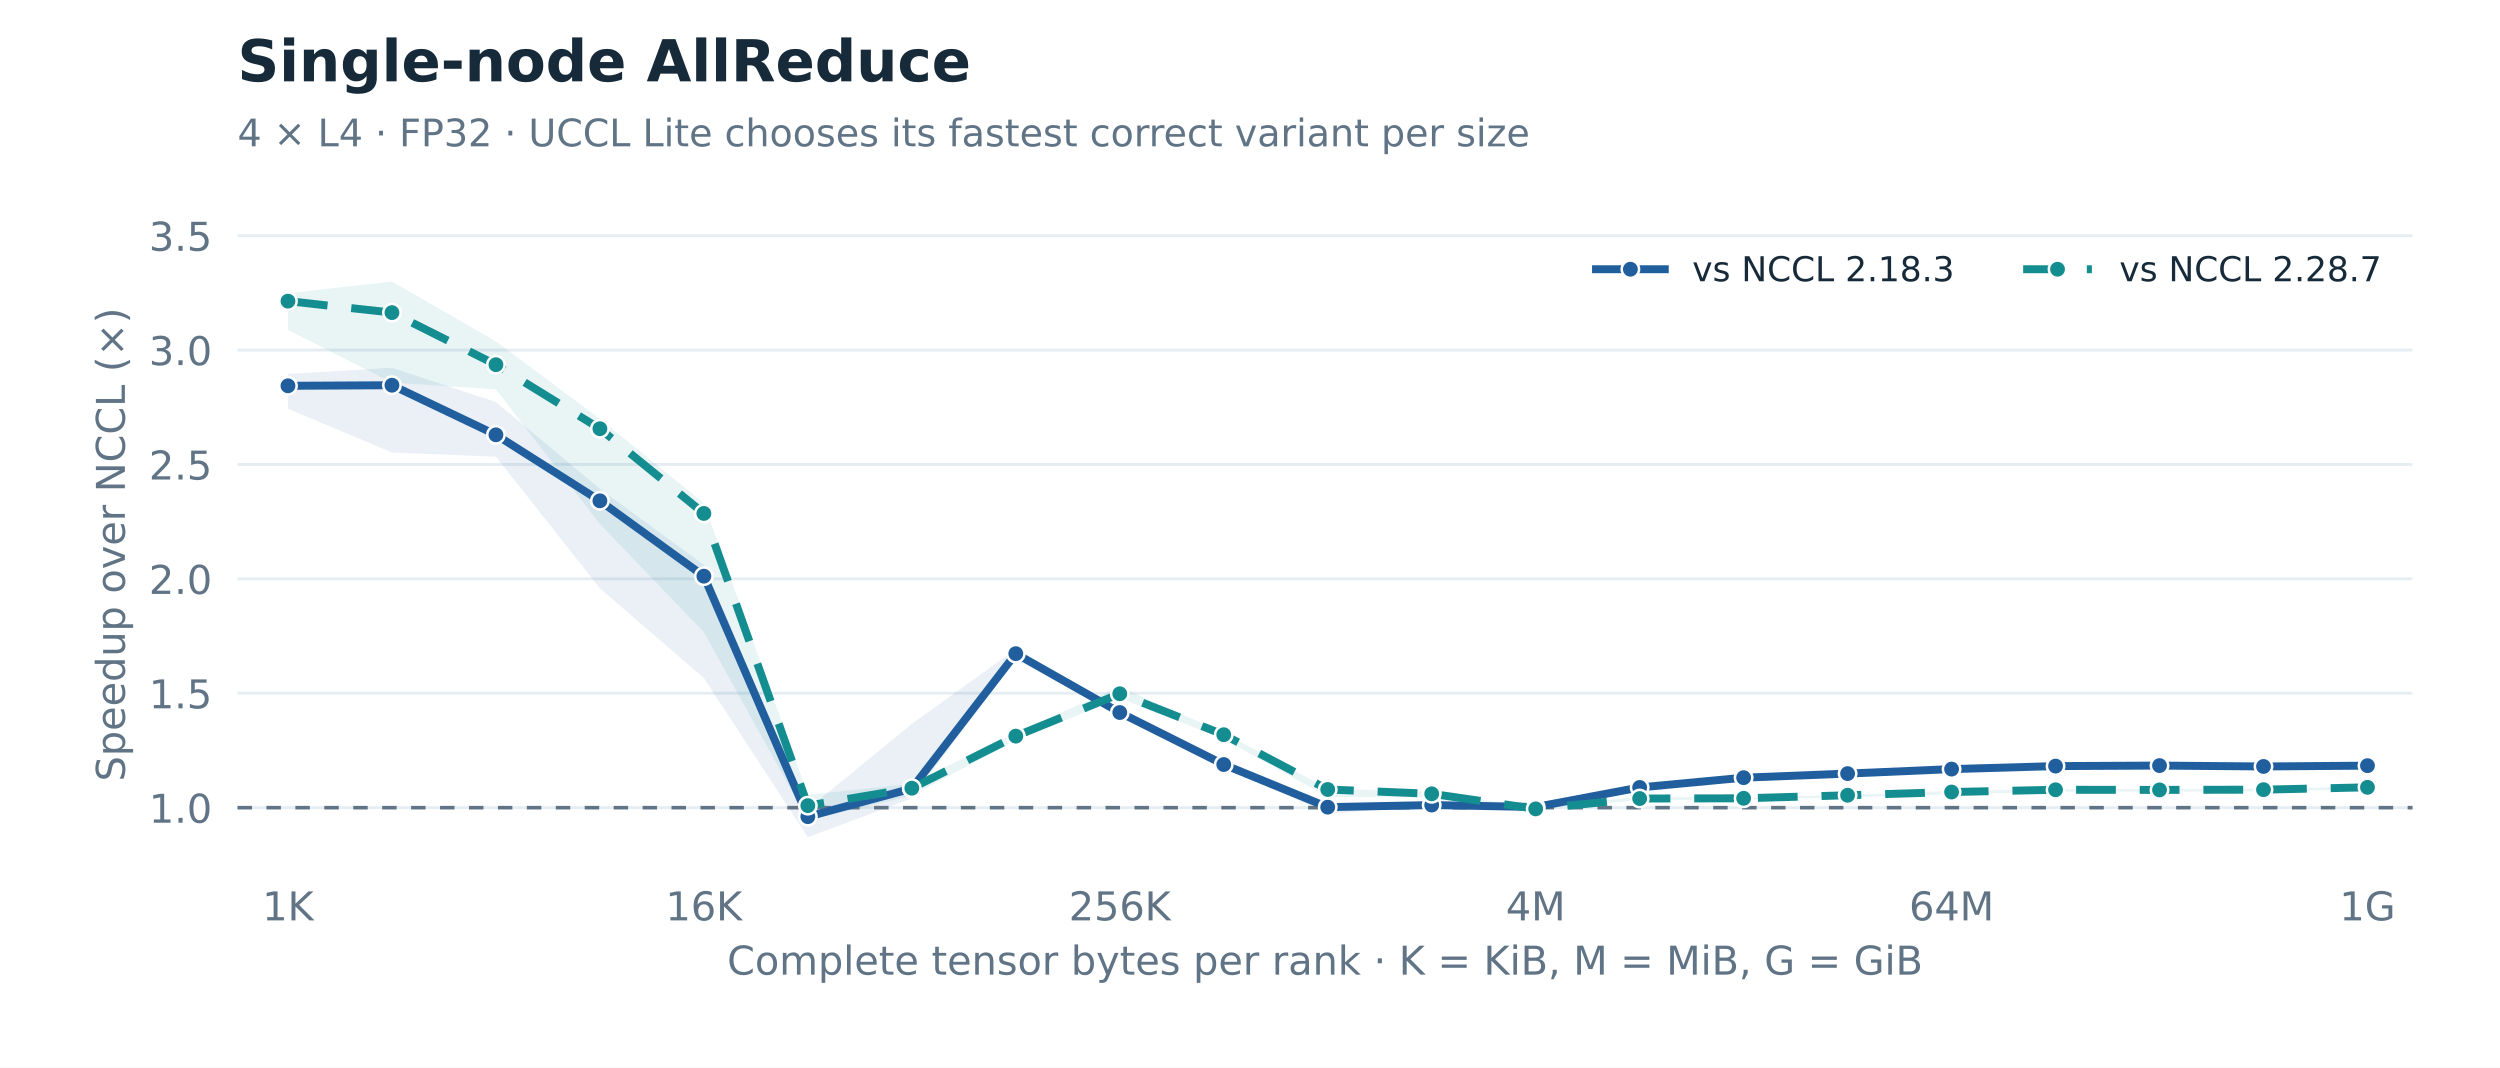
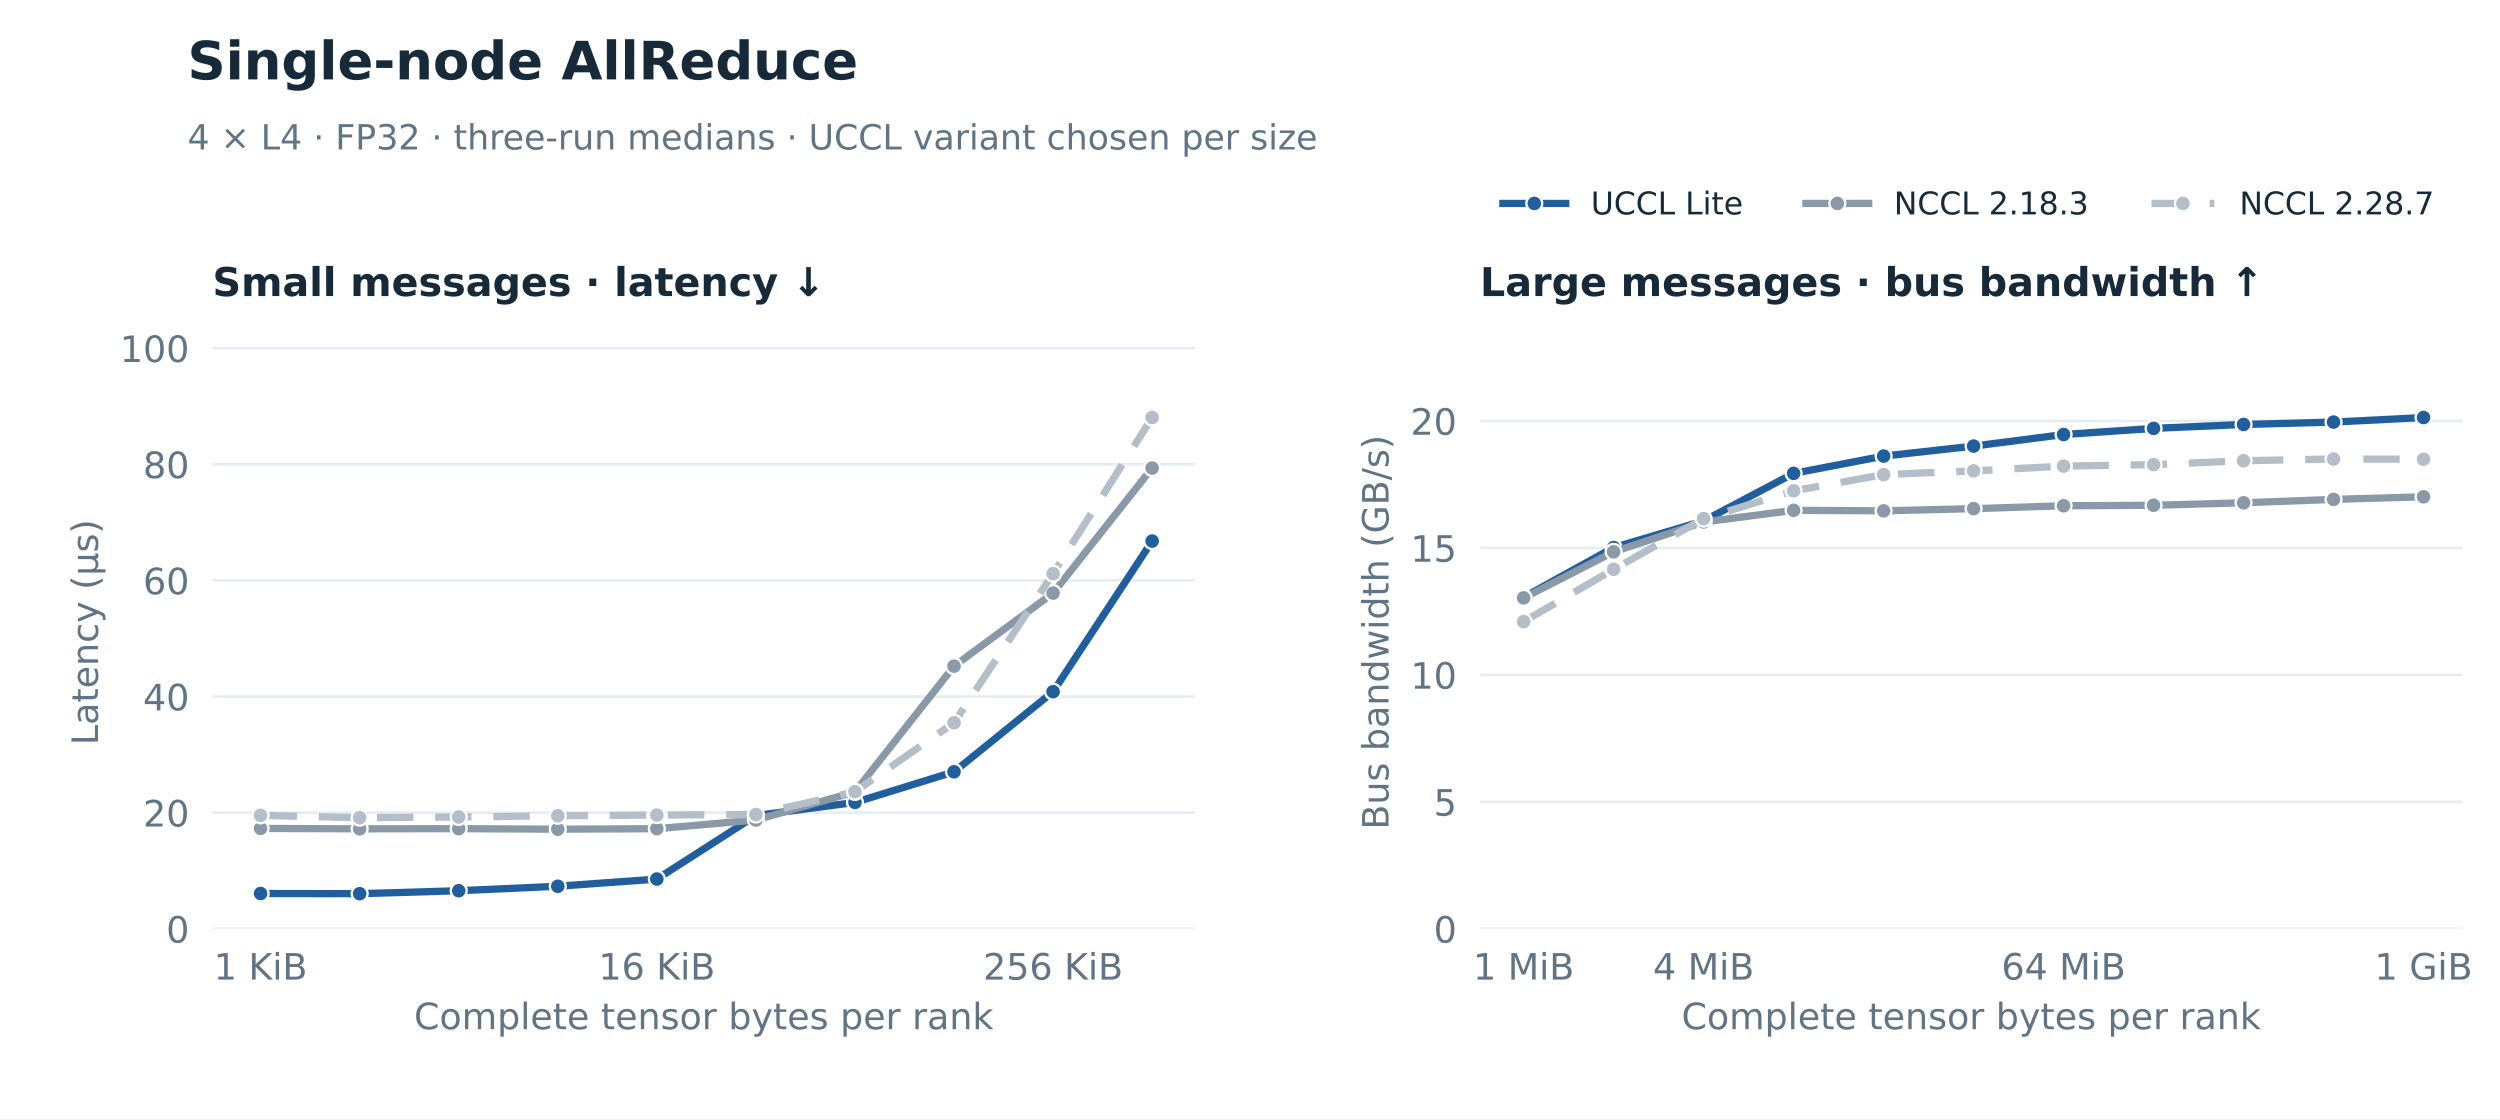
- <svg xmlns="http://www.w3.org/2000/svg" xmlns:xlink="http://www.w3.org/1999/xlink" width="691.2pt" height="295.2pt" viewBox="0 0 691.2 295.2" version="1.1">
+ <svg xmlns="http://www.w3.org/2000/svg" xmlns:xlink="http://www.w3.org/1999/xlink" width="756pt" height="338.4pt" viewBox="0 0 756 338.4" version="1.1">
  <defs>
    <style type="text/css">*{stroke-linejoin: round; stroke-linecap: butt}</style>
  </defs>
  <g id="figure_1">
    <g id="patch_1">
-       <path d="M 0 295.2 L 691.2 295.2 L 691.2 0 L 0 0 z " style="fill: #ffffff" />
+       <path d="M 0 338.4 L 756 338.4 L 756 0 L 0 0 z " style="fill: #ffffff" />
    </g>
    <g id="axes_1">
      <g id="patch_2">
-         <path d="M 65.664 239.112 L 667.008 239.112 L 667.008 61.992 L 65.664 61.992 z " style="fill: #ffffff" />
+         <path d="M 64.26 280.872 L 361.378 280.872 L 361.378 101.52 L 64.26 101.52 z " style="fill: #ffffff" />
      </g>
      <g id="matplotlib.axis_1">
        <g id="xtick_1">
          <g id="line2d_1" />
          <g id="text_1">
-             <text style="font-size: 11px; font-family: 'DejaVu Sans'; text-anchor: middle; fill: #607486" x="79.619" y="254.469" transform="rotate(-0 79.61864 254.4694)">1K</text>
+             <text style="font-size: 11px; font-family: 'DejaVu Sans'; text-anchor: middle; fill: #607486" x="78.802" y="296.23" transform="rotate(-0 78.80158 296.2303)">1 KiB</text>
          </g>
        </g>
        <g id="xtick_2">
          <g id="line2d_2" />
          <g id="text_2">
-             <text style="font-size: 11px; font-family: 'DejaVu Sans'; text-anchor: middle; fill: #607486" x="194.607" y="254.469" transform="rotate(-0 194.6072 254.4694)">16K</text>
+             <text style="font-size: 11px; font-family: 'DejaVu Sans'; text-anchor: middle; fill: #607486" x="198.627" y="296.23" transform="rotate(-0 198.6267 296.2303)">16 KiB</text>
          </g>
        </g>
        <g id="xtick_3">
          <g id="line2d_3" />
          <g id="text_3">
-             <text style="font-size: 11px; font-family: 'DejaVu Sans'; text-anchor: middle; fill: #607486" x="309.596" y="254.469" transform="rotate(-0 309.5958 254.4694)">256K</text>
-           </g>
-         </g>
-         <g id="xtick_4">
-           <g id="line2d_4" />
-           <g id="text_4">
-             <text style="font-size: 11px; font-family: 'DejaVu Sans'; text-anchor: middle; fill: #607486" x="424.584" y="254.469" transform="rotate(-0 424.5844 254.4694)">4M</text>
-           </g>
-         </g>
-         <g id="xtick_5">
+             <text style="font-size: 11px; font-family: 'DejaVu Sans'; text-anchor: middle; fill: #607486" x="318.452" y="296.23" transform="rotate(-0 318.4518 296.2303)">256 KiB</text>
+           </g>
+         </g>
+         <g id="text_4">
+           <text style="font-size: 11px; font-family: 'DejaVu Sans'; text-anchor: middle; fill: #607486" x="212.819" y="311.231" transform="rotate(-0 212.819 311.2311)">Complete tensor bytes per rank</text>
+         </g>
+       </g>
+       <g id="matplotlib.axis_2">
+         <g id="ytick_1">
+           <g id="line2d_4">
+             <path d="M 64.26 280.872 L 361.378 280.872 " clip-path="url(#pb3dbaf2c06)" style="fill: none; stroke: #e6edf2; stroke-width: 0.8; stroke-linecap: square" />
+           </g>
          <g id="line2d_5" />
          <g id="text_5">
-             <text style="font-size: 11px; font-family: 'DejaVu Sans'; text-anchor: middle; fill: #607486" x="539.573" y="254.469" transform="rotate(-0 539.573 254.4694)">64M</text>
-           </g>
-         </g>
-         <g id="xtick_6">
-           <g id="line2d_6" />
+             <text style="font-size: 11px; font-family: 'DejaVu Sans'; text-anchor: end; fill: #607486" x="57.26" y="285.051" transform="rotate(-0 57.26 285.0507)">0</text>
+           </g>
+         </g>
+         <g id="ytick_2">
+           <g id="line2d_6">
+             <path d="M 64.26 245.756 L 361.378 245.756 " clip-path="url(#pb3dbaf2c06)" style="fill: none; stroke: #e6edf2; stroke-width: 0.8; stroke-linecap: square" />
+           </g>
+           <g id="line2d_7" />
          <g id="text_6">
-             <text style="font-size: 11px; font-family: 'DejaVu Sans'; text-anchor: middle; fill: #607486" x="654.562" y="254.469" transform="rotate(-0 654.5617 254.4694)">1G</text>
-           </g>
-         </g>
-         <g id="text_7">
-           <text style="font-size: 11px; font-family: 'DejaVu Sans'; text-anchor: middle; fill: #607486" x="366.336" y="269.47" transform="rotate(-0 366.336 269.4703)">Complete tensor bytes per rank  ·  K = KiB, M = MiB, G = GiB</text>
-         </g>
-       </g>
-       <g id="matplotlib.axis_2">
-         <g id="ytick_1">
-           <g id="line2d_7">
-             <path d="M 65.664 223.298 L 667.008 223.298 " clip-path="url(#p4c173c11de)" style="fill: none; stroke: #e6edf2; stroke-width: 0.8; stroke-linecap: square" />
-           </g>
-           <g id="line2d_8" />
+             <text style="font-size: 11px; font-family: 'DejaVu Sans'; text-anchor: end; fill: #607486" x="57.26" y="249.935" transform="rotate(-0 57.26 249.9352)">20</text>
+           </g>
+         </g>
+         <g id="ytick_3">
+           <g id="line2d_8">
+             <path d="M 64.26 210.641 L 361.378 210.641 " clip-path="url(#pb3dbaf2c06)" style="fill: none; stroke: #e6edf2; stroke-width: 0.8; stroke-linecap: square" />
+           </g>
+           <g id="line2d_9" />
+           <g id="text_7">
+             <text style="font-size: 11px; font-family: 'DejaVu Sans'; text-anchor: end; fill: #607486" x="57.26" y="214.82" transform="rotate(-0 57.26 214.8196)">40</text>
+           </g>
+         </g>
+         <g id="ytick_4">
+           <g id="line2d_10">
+             <path d="M 64.26 175.525 L 361.378 175.525 " clip-path="url(#pb3dbaf2c06)" style="fill: none; stroke: #e6edf2; stroke-width: 0.8; stroke-linecap: square" />
+           </g>
+           <g id="line2d_11" />
          <g id="text_8">
-             <text style="font-size: 11px; font-family: 'DejaVu Sans'; text-anchor: end; fill: #607486" x="58.664" y="227.476" transform="rotate(-0 58.664 227.4764)">1.0</text>
-           </g>
-         </g>
-         <g id="ytick_2">
-           <g id="line2d_9">
-             <path d="M 65.664 191.669 L 667.008 191.669 " clip-path="url(#p4c173c11de)" style="fill: none; stroke: #e6edf2; stroke-width: 0.8; stroke-linecap: square" />
-           </g>
-           <g id="line2d_10" />
+             <text style="font-size: 11px; font-family: 'DejaVu Sans'; text-anchor: end; fill: #607486" x="57.26" y="179.704" transform="rotate(-0 57.26 179.704)">60</text>
+           </g>
+         </g>
+         <g id="ytick_5">
+           <g id="line2d_12">
+             <path d="M 64.26 140.41 L 361.378 140.41 " clip-path="url(#pb3dbaf2c06)" style="fill: none; stroke: #e6edf2; stroke-width: 0.8; stroke-linecap: square" />
+           </g>
+           <g id="line2d_13" />
          <g id="text_9">
-             <text style="font-size: 11px; font-family: 'DejaVu Sans'; text-anchor: end; fill: #607486" x="58.664" y="195.848" transform="rotate(-0 58.664 195.8479)">1.5</text>
-           </g>
-         </g>
-         <g id="ytick_3">
-           <g id="line2d_11">
-             <path d="M 65.664 160.041 L 667.008 160.041 " clip-path="url(#p4c173c11de)" style="fill: none; stroke: #e6edf2; stroke-width: 0.8; stroke-linecap: square" />
-           </g>
-           <g id="line2d_12" />
+             <text style="font-size: 11px; font-family: 'DejaVu Sans'; text-anchor: end; fill: #607486" x="57.26" y="144.588" transform="rotate(-0 57.26 144.5885)">80</text>
+           </g>
+         </g>
+         <g id="ytick_6">
+           <g id="line2d_14">
+             <path d="M 64.26 105.294 L 361.378 105.294 " clip-path="url(#pb3dbaf2c06)" style="fill: none; stroke: #e6edf2; stroke-width: 0.8; stroke-linecap: square" />
+           </g>
+           <g id="line2d_15" />
          <g id="text_10">
-             <text style="font-size: 11px; font-family: 'DejaVu Sans'; text-anchor: end; fill: #607486" x="58.664" y="164.219" transform="rotate(-0 58.664 164.2193)">2.0</text>
-           </g>
-         </g>
-         <g id="ytick_4">
-           <g id="line2d_13">
-             <path d="M 65.664 128.412 L 667.008 128.412 " clip-path="url(#p4c173c11de)" style="fill: none; stroke: #e6edf2; stroke-width: 0.8; stroke-linecap: square" />
-           </g>
-           <g id="line2d_14" />
-           <g id="text_11">
-             <text style="font-size: 11px; font-family: 'DejaVu Sans'; text-anchor: end; fill: #607486" x="58.664" y="132.591" transform="rotate(-0 58.664 132.5907)">2.5</text>
-           </g>
-         </g>
-         <g id="ytick_5">
-           <g id="line2d_15">
-             <path d="M 65.664 96.783 L 667.008 96.783 " clip-path="url(#p4c173c11de)" style="fill: none; stroke: #e6edf2; stroke-width: 0.8; stroke-linecap: square" />
-           </g>
-           <g id="line2d_16" />
-           <g id="text_12">
-             <text style="font-size: 11px; font-family: 'DejaVu Sans'; text-anchor: end; fill: #607486" x="58.664" y="100.962" transform="rotate(-0 58.664 100.9621)">3.0</text>
-           </g>
-         </g>
-         <g id="ytick_6">
-           <g id="line2d_17">
-             <path d="M 65.664 65.155 L 667.008 65.155 " clip-path="url(#p4c173c11de)" style="fill: none; stroke: #e6edf2; stroke-width: 0.8; stroke-linecap: square" />
-           </g>
-           <g id="line2d_18" />
-           <g id="text_13">
-             <text style="font-size: 11px; font-family: 'DejaVu Sans'; text-anchor: end; fill: #607486" x="58.664" y="69.334" transform="rotate(-0 58.664 69.33357)">3.5</text>
-           </g>
-         </g>
-         <g id="text_14">
-           <text style="font-size: 11px; font-family: 'DejaVu Sans'; text-anchor: middle; fill: #607486" x="34.528" y="150.552" transform="rotate(-90 34.52798 150.552)">Speedup over NCCL (×)</text>
-         </g>
-       </g>
-       <g id="FillBetweenPolyCollection_1">
-         <defs>
-           <path id="m8400159667" d="M 79.619 -191.819 L 79.619 -182.174 L 108.366 -170.102 L 137.113 -168.928 L 165.86 -132.539 L 194.607 -107.711 L 223.354 -63.74 L 252.102 -74.472 L 280.849 -112.938 L 309.596 -97.727 L 338.343 -83.374 L 367.09 -70.193 L 395.837 -72.569 L 424.584 -71.925 L 453.332 -77.148 L 482.079 -79.759 L 510.826 -81.154 L 539.573 -82.326 L 568.32 -83.076 L 597.067 -83.441 L 625.814 -83.216 L 654.562 -83.328 L 654.562 -83.75 L 654.562 -83.75 L 625.814 -83.613 L 597.067 -83.975 L 568.32 -83.523 L 539.573 -82.714 L 510.826 -81.532 L 482.079 -80.309 L 453.332 -77.684 L 424.584 -72.7 L 395.837 -72.838 L 367.09 -73.056 L 338.343 -84.628 L 309.596 -98.507 L 280.849 -115.746 L 252.102 -95.072 L 223.354 -71.51 L 194.607 -138.995 L 165.86 -160.042 L 137.113 -184.04 L 108.366 -193.518 L 79.619 -191.819 z " />
-         </defs>
-         <g clip-path="url(#p4c173c11de)">
-           <use xlink:href="#m8400159667" x="0" y="295.2" style="fill: #205e9e; fill-opacity: 0.09" />
-         </g>
-       </g>
-       <g id="FillBetweenPolyCollection_2">
-         <defs>
-           <path id="ma72f92cd13" d="M 79.619 -214.126 L 79.619 -203.965 L 108.366 -189.42 L 137.113 -187.533 L 165.86 -150.3 L 194.607 -120.398 L 223.354 -68.461 L 252.102 -75.206 L 280.849 -90.555 L 309.596 -102.188 L 338.343 -90.859 L 367.09 -74.837 L 395.837 -74.771 L 424.584 -71.537 L 453.332 -73.882 L 482.079 -74.26 L 510.826 -74.726 L 539.573 -75.587 L 568.32 -76.311 L 597.067 -76.296 L 625.814 -76.415 L 654.562 -76.93 L 654.562 -77.777 L 654.562 -77.777 L 625.814 -77.16 L 597.067 -77.073 L 568.32 -77.033 L 539.573 -76.547 L 510.826 -75.403 L 482.079 -74.743 L 453.332 -74.923 L 424.584 -71.923 L 395.837 -76.138 L 367.09 -77.216 L 338.343 -92.56 L 309.596 -105.314 L 280.849 -92.705 L 252.102 -78.506 L 223.354 -75.464 L 194.607 -156.07 L 165.86 -179.404 L 137.113 -200.796 L 108.366 -217.372 L 79.619 -214.126 z " />
-         </defs>
-         <g clip-path="url(#p4c173c11de)">
-           <use xlink:href="#ma72f92cd13" x="0" y="295.2" style="fill: #148d91; fill-opacity: 0.09" />
-         </g>
-       </g>
-       <g id="line2d_19">
-         <path d="M 65.664 223.298 L 667.008 223.298 " clip-path="url(#p4c173c11de)" style="fill: none; stroke-dasharray: 4,4; stroke-dashoffset: 0; stroke: #607486" />
-       </g>
-       <g id="line2d_20">
-         <path d="M 79.619 106.667 L 108.366 106.507 L 137.113 120.216 L 165.86 138.466 L 194.607 159.302 L 223.354 225.794 L 252.102 218.009 L 280.849 180.721 L 309.596 196.997 L 338.343 211.381 L 367.09 223.161 L 395.837 222.582 L 424.584 223.122 L 453.332 217.714 L 482.079 215.011 L 510.826 213.881 L 539.573 212.64 L 568.32 211.811 L 597.067 211.667 L 625.814 211.911 L 654.562 211.689 " clip-path="url(#p4c173c11de)" style="fill: none; stroke: #205e9e; stroke-width: 2.2; stroke-linecap: square" />
+             <text style="font-size: 11px; font-family: 'DejaVu Sans'; text-anchor: end; fill: #607486" x="57.26" y="109.473" transform="rotate(-0 57.26 109.4729)">100</text>
+           </g>
+         </g>
+         <g id="text_11">
+           <text style="font-size: 11px; font-family: 'DejaVu Sans'; text-anchor: middle; fill: #607486" x="29.621" y="191.196" transform="rotate(-90 29.62117 191.196)">Latency (µs)</text>
+         </g>
+       </g>
+       <g id="line2d_16">
+         <path d="M 78.802 270.197 L 108.758 270.25 L 138.714 269.354 L 168.67 268.002 L 198.627 265.825 L 228.583 246.617 L 258.539 242.649 L 288.496 233.396 L 318.452 209.166 L 348.408 163.621 " clip-path="url(#pb3dbaf2c06)" style="fill: none; stroke: #205e9e; stroke-width: 2.2; stroke-linecap: square" />
        <defs>
          <path id="m8ae4e1675e" d="M 0 2.4 C 0.636 2.4 1.247 2.147 1.697 1.697 C 2.147 1.247 2.4 0.636 2.4 0 C 2.4 -0.636 2.147 -1.247 1.697 -1.697 C 1.247 -2.147 0.636 -2.4 0 -2.4 C -0.636 -2.4 -1.247 -2.147 -1.697 -1.697 C -2.147 -1.247 -2.4 -0.636 -2.4 0 C -2.4 0.636 -2.147 1.247 -1.697 1.697 C -1.247 2.147 -0.636 2.4 0 2.4 z " style="stroke: #ffffff; stroke-width: 0.7" />
        </defs>
-         <g clip-path="url(#p4c173c11de)">
-           <use xlink:href="#m8ae4e1675e" x="79.619" y="106.667" style="fill: #205e9e; stroke: #ffffff; stroke-width: 0.7" />
-           <use xlink:href="#m8ae4e1675e" x="108.366" y="106.507" style="fill: #205e9e; stroke: #ffffff; stroke-width: 0.7" />
-           <use xlink:href="#m8ae4e1675e" x="137.113" y="120.216" style="fill: #205e9e; stroke: #ffffff; stroke-width: 0.7" />
-           <use xlink:href="#m8ae4e1675e" x="165.86" y="138.466" style="fill: #205e9e; stroke: #ffffff; stroke-width: 0.7" />
-           <use xlink:href="#m8ae4e1675e" x="194.607" y="159.302" style="fill: #205e9e; stroke: #ffffff; stroke-width: 0.7" />
-           <use xlink:href="#m8ae4e1675e" x="223.354" y="225.794" style="fill: #205e9e; stroke: #ffffff; stroke-width: 0.7" />
-           <use xlink:href="#m8ae4e1675e" x="252.102" y="218.009" style="fill: #205e9e; stroke: #ffffff; stroke-width: 0.7" />
-           <use xlink:href="#m8ae4e1675e" x="280.849" y="180.721" style="fill: #205e9e; stroke: #ffffff; stroke-width: 0.7" />
-           <use xlink:href="#m8ae4e1675e" x="309.596" y="196.997" style="fill: #205e9e; stroke: #ffffff; stroke-width: 0.7" />
-           <use xlink:href="#m8ae4e1675e" x="338.343" y="211.381" style="fill: #205e9e; stroke: #ffffff; stroke-width: 0.7" />
-           <use xlink:href="#m8ae4e1675e" x="367.09" y="223.161" style="fill: #205e9e; stroke: #ffffff; stroke-width: 0.7" />
-           <use xlink:href="#m8ae4e1675e" x="395.837" y="222.582" style="fill: #205e9e; stroke: #ffffff; stroke-width: 0.7" />
-           <use xlink:href="#m8ae4e1675e" x="424.584" y="223.122" style="fill: #205e9e; stroke: #ffffff; stroke-width: 0.7" />
-           <use xlink:href="#m8ae4e1675e" x="453.332" y="217.714" style="fill: #205e9e; stroke: #ffffff; stroke-width: 0.7" />
-           <use xlink:href="#m8ae4e1675e" x="482.079" y="215.011" style="fill: #205e9e; stroke: #ffffff; stroke-width: 0.7" />
-           <use xlink:href="#m8ae4e1675e" x="510.826" y="213.881" style="fill: #205e9e; stroke: #ffffff; stroke-width: 0.7" />
-           <use xlink:href="#m8ae4e1675e" x="539.573" y="212.64" style="fill: #205e9e; stroke: #ffffff; stroke-width: 0.7" />
-           <use xlink:href="#m8ae4e1675e" x="568.32" y="211.811" style="fill: #205e9e; stroke: #ffffff; stroke-width: 0.7" />
-           <use xlink:href="#m8ae4e1675e" x="597.067" y="211.667" style="fill: #205e9e; stroke: #ffffff; stroke-width: 0.7" />
-           <use xlink:href="#m8ae4e1675e" x="625.814" y="211.911" style="fill: #205e9e; stroke: #ffffff; stroke-width: 0.7" />
-           <use xlink:href="#m8ae4e1675e" x="654.562" y="211.689" style="fill: #205e9e; stroke: #ffffff; stroke-width: 0.7" />
-         </g>
-       </g>
-       <g id="line2d_21">
-         <path d="M 79.619 83.258 L 108.366 86.432 L 137.113 100.833 L 165.86 118.531 L 194.607 141.957 L 223.354 222.747 L 252.102 217.922 L 280.849 203.53 L 309.596 191.809 L 338.343 203.14 L 367.09 218.277 L 395.837 219.473 L 424.584 223.639 L 453.332 220.779 L 482.079 220.715 L 510.826 219.873 L 539.573 218.979 L 568.32 218.356 L 597.067 218.395 L 625.814 218.324 L 654.562 217.681 " clip-path="url(#p4c173c11de)" style="fill: none; stroke-dasharray: 11,6.6; stroke-dashoffset: 0; stroke: #148d91; stroke-width: 2.2" />
+         <g clip-path="url(#pb3dbaf2c06)">
+           <use xlink:href="#m8ae4e1675e" x="78.802" y="270.197" style="fill: #205e9e; stroke: #ffffff; stroke-width: 0.7" />
+           <use xlink:href="#m8ae4e1675e" x="108.758" y="270.25" style="fill: #205e9e; stroke: #ffffff; stroke-width: 0.7" />
+           <use xlink:href="#m8ae4e1675e" x="138.714" y="269.354" style="fill: #205e9e; stroke: #ffffff; stroke-width: 0.7" />
+           <use xlink:href="#m8ae4e1675e" x="168.67" y="268.002" style="fill: #205e9e; stroke: #ffffff; stroke-width: 0.7" />
+           <use xlink:href="#m8ae4e1675e" x="198.627" y="265.825" style="fill: #205e9e; stroke: #ffffff; stroke-width: 0.7" />
+           <use xlink:href="#m8ae4e1675e" x="228.583" y="246.617" style="fill: #205e9e; stroke: #ffffff; stroke-width: 0.7" />
+           <use xlink:href="#m8ae4e1675e" x="258.539" y="242.649" style="fill: #205e9e; stroke: #ffffff; stroke-width: 0.7" />
+           <use xlink:href="#m8ae4e1675e" x="288.496" y="233.396" style="fill: #205e9e; stroke: #ffffff; stroke-width: 0.7" />
+           <use xlink:href="#m8ae4e1675e" x="318.452" y="209.166" style="fill: #205e9e; stroke: #ffffff; stroke-width: 0.7" />
+           <use xlink:href="#m8ae4e1675e" x="348.408" y="163.621" style="fill: #205e9e; stroke: #ffffff; stroke-width: 0.7" />
+         </g>
+       </g>
+       <g id="line2d_17">
+         <path d="M 78.802 250.515 L 108.758 250.638 L 138.714 250.585 L 168.67 250.743 L 198.627 250.602 L 228.583 247.969 L 258.539 239.453 L 288.496 201.441 L 318.452 179.353 L 348.408 141.533 " clip-path="url(#pb3dbaf2c06)" style="fill: none; stroke: #8999a8; stroke-width: 2.2; stroke-linecap: square" />
        <defs>
-           <path id="m01bdb32cac" d="M 0 2.4 C 0.636 2.4 1.247 2.147 1.697 1.697 C 2.147 1.247 2.4 0.636 2.4 0 C 2.4 -0.636 2.147 -1.247 1.697 -1.697 C 1.247 -2.147 0.636 -2.4 0 -2.4 C -0.636 -2.4 -1.247 -2.147 -1.697 -1.697 C -2.147 -1.247 -2.4 -0.636 -2.4 0 C -2.4 0.636 -2.147 1.247 -1.697 1.697 C -1.247 2.147 -0.636 2.4 0 2.4 z " style="stroke: #ffffff; stroke-width: 0.7" />
+           <path id="m338cd243f8" d="M 0 2.4 C 0.636 2.4 1.247 2.147 1.697 1.697 C 2.147 1.247 2.4 0.636 2.4 0 C 2.4 -0.636 2.147 -1.247 1.697 -1.697 C 1.247 -2.147 0.636 -2.4 0 -2.4 C -0.636 -2.4 -1.247 -2.147 -1.697 -1.697 C -2.147 -1.247 -2.4 -0.636 -2.4 0 C -2.4 0.636 -2.147 1.247 -1.697 1.697 C -1.247 2.147 -0.636 2.4 0 2.4 z " style="stroke: #ffffff; stroke-width: 0.7" />
        </defs>
-         <g clip-path="url(#p4c173c11de)">
-           <use xlink:href="#m01bdb32cac" x="79.619" y="83.258" style="fill: #148d91; stroke: #ffffff; stroke-width: 0.7" />
-           <use xlink:href="#m01bdb32cac" x="108.366" y="86.432" style="fill: #148d91; stroke: #ffffff; stroke-width: 0.7" />
-           <use xlink:href="#m01bdb32cac" x="137.113" y="100.833" style="fill: #148d91; stroke: #ffffff; stroke-width: 0.7" />
-           <use xlink:href="#m01bdb32cac" x="165.86" y="118.531" style="fill: #148d91; stroke: #ffffff; stroke-width: 0.7" />
-           <use xlink:href="#m01bdb32cac" x="194.607" y="141.957" style="fill: #148d91; stroke: #ffffff; stroke-width: 0.7" />
-           <use xlink:href="#m01bdb32cac" x="223.354" y="222.747" style="fill: #148d91; stroke: #ffffff; stroke-width: 0.7" />
-           <use xlink:href="#m01bdb32cac" x="252.102" y="217.922" style="fill: #148d91; stroke: #ffffff; stroke-width: 0.7" />
-           <use xlink:href="#m01bdb32cac" x="280.849" y="203.53" style="fill: #148d91; stroke: #ffffff; stroke-width: 0.7" />
-           <use xlink:href="#m01bdb32cac" x="309.596" y="191.809" style="fill: #148d91; stroke: #ffffff; stroke-width: 0.7" />
-           <use xlink:href="#m01bdb32cac" x="338.343" y="203.14" style="fill: #148d91; stroke: #ffffff; stroke-width: 0.7" />
-           <use xlink:href="#m01bdb32cac" x="367.09" y="218.277" style="fill: #148d91; stroke: #ffffff; stroke-width: 0.7" />
-           <use xlink:href="#m01bdb32cac" x="395.837" y="219.473" style="fill: #148d91; stroke: #ffffff; stroke-width: 0.7" />
-           <use xlink:href="#m01bdb32cac" x="424.584" y="223.639" style="fill: #148d91; stroke: #ffffff; stroke-width: 0.7" />
-           <use xlink:href="#m01bdb32cac" x="453.332" y="220.779" style="fill: #148d91; stroke: #ffffff; stroke-width: 0.7" />
-           <use xlink:href="#m01bdb32cac" x="482.079" y="220.715" style="fill: #148d91; stroke: #ffffff; stroke-width: 0.7" />
-           <use xlink:href="#m01bdb32cac" x="510.826" y="219.873" style="fill: #148d91; stroke: #ffffff; stroke-width: 0.7" />
-           <use xlink:href="#m01bdb32cac" x="539.573" y="218.979" style="fill: #148d91; stroke: #ffffff; stroke-width: 0.7" />
-           <use xlink:href="#m01bdb32cac" x="568.32" y="218.356" style="fill: #148d91; stroke: #ffffff; stroke-width: 0.7" />
-           <use xlink:href="#m01bdb32cac" x="597.067" y="218.395" style="fill: #148d91; stroke: #ffffff; stroke-width: 0.7" />
-           <use xlink:href="#m01bdb32cac" x="625.814" y="218.324" style="fill: #148d91; stroke: #ffffff; stroke-width: 0.7" />
-           <use xlink:href="#m01bdb32cac" x="654.562" y="217.681" style="fill: #148d91; stroke: #ffffff; stroke-width: 0.7" />
-         </g>
-       </g>
-       <g id="legend_1">
-         <g id="line2d_22">
-           <path d="M 441.27 74.436 L 450.77 74.436 L 460.27 74.436 " style="fill: none; stroke: #205e9e; stroke-width: 2.2; stroke-linecap: square" />
-           <g>
-             <use xlink:href="#m8ae4e1675e" x="450.77" y="74.436" style="fill: #205e9e; stroke: #ffffff; stroke-width: 0.7" />
-           </g>
-         </g>
-         <g id="text_15">
-           <text style="font-size: 9.5px; font-family: 'DejaVu Sans'; text-anchor: start; fill: #172a3a" x="467.87" y="77.761" transform="rotate(-0 467.8702 77.76052)">vs NCCL 2.18.3</text>
-         </g>
-         <g id="line2d_23">
-           <path d="M 559.364 74.436 L 568.864 74.436 L 578.364 74.436 " style="fill: none; stroke-dasharray: 11,6.6; stroke-dashoffset: 0; stroke: #148d91; stroke-width: 2.2" />
-           <g>
-             <use xlink:href="#m01bdb32cac" x="568.864" y="74.436" style="fill: #148d91; stroke: #ffffff; stroke-width: 0.7" />
-           </g>
-         </g>
-         <g id="text_16">
-           <text style="font-size: 9.5px; font-family: 'DejaVu Sans'; text-anchor: start; fill: #172a3a" x="585.964" y="77.761" transform="rotate(-0 585.9641 77.76052)">vs NCCL 2.28.7</text>
-         </g>
-       </g>
-     </g>
-     <g id="text_17">
-       <text style="font-weight: 700; font-size: 16px; font-family: 'DejaVu Sans'; text-anchor: start; fill: #172a3a" x="65.664" y="22.489" transform="rotate(-0 65.664 22.4895)">Single-node AllReduce</text>
-     </g>
-     <g id="text_18">
-       <text style="font-size: 10.5px; font-family: 'DejaVu Sans'; text-anchor: start; fill: #607486" x="65.664" y="40.45" transform="rotate(-0 65.664 40.45036)">4 × L4  ·  FP32  ·  UCCL Lite chooses its fastest correct variant per size</text>
+         <g clip-path="url(#pb3dbaf2c06)">
+           <use xlink:href="#m338cd243f8" x="78.802" y="250.515" style="fill: #8999a8; stroke: #ffffff; stroke-width: 0.7" />
+           <use xlink:href="#m338cd243f8" x="108.758" y="250.638" style="fill: #8999a8; stroke: #ffffff; stroke-width: 0.7" />
+           <use xlink:href="#m338cd243f8" x="138.714" y="250.585" style="fill: #8999a8; stroke: #ffffff; stroke-width: 0.7" />
+           <use xlink:href="#m338cd243f8" x="168.67" y="250.743" style="fill: #8999a8; stroke: #ffffff; stroke-width: 0.7" />
+           <use xlink:href="#m338cd243f8" x="198.627" y="250.602" style="fill: #8999a8; stroke: #ffffff; stroke-width: 0.7" />
+           <use xlink:href="#m338cd243f8" x="228.583" y="247.969" style="fill: #8999a8; stroke: #ffffff; stroke-width: 0.7" />
+           <use xlink:href="#m338cd243f8" x="258.539" y="239.453" style="fill: #8999a8; stroke: #ffffff; stroke-width: 0.7" />
+           <use xlink:href="#m338cd243f8" x="288.496" y="201.441" style="fill: #8999a8; stroke: #ffffff; stroke-width: 0.7" />
+           <use xlink:href="#m338cd243f8" x="318.452" y="179.353" style="fill: #8999a8; stroke: #ffffff; stroke-width: 0.7" />
+           <use xlink:href="#m338cd243f8" x="348.408" y="141.533" style="fill: #8999a8; stroke: #ffffff; stroke-width: 0.7" />
+         </g>
+       </g>
+       <g id="line2d_18">
+         <path d="M 78.802 246.564 L 108.758 247.266 L 138.714 247.056 L 168.67 246.687 L 198.627 246.476 L 228.583 246.318 L 258.539 239.401 L 288.496 218.559 L 318.452 173.471 L 348.408 126.258 " clip-path="url(#pb3dbaf2c06)" style="fill: none; stroke-dasharray: 11,6.6; stroke-dashoffset: 0; stroke: #b3bec8; stroke-width: 2.2" />
+         <defs>
+           <path id="mf9a0b3ca27" d="M 0 2.4 C 0.636 2.4 1.247 2.147 1.697 1.697 C 2.147 1.247 2.4 0.636 2.4 0 C 2.4 -0.636 2.147 -1.247 1.697 -1.697 C 1.247 -2.147 0.636 -2.4 0 -2.4 C -0.636 -2.4 -1.247 -2.147 -1.697 -1.697 C -2.147 -1.247 -2.4 -0.636 -2.4 0 C -2.4 0.636 -2.147 1.247 -1.697 1.697 C -1.247 2.147 -0.636 2.4 0 2.4 z " style="stroke: #ffffff; stroke-width: 0.7" />
+         </defs>
+         <g clip-path="url(#pb3dbaf2c06)">
+           <use xlink:href="#mf9a0b3ca27" x="78.802" y="246.564" style="fill: #b3bec8; stroke: #ffffff; stroke-width: 0.7" />
+           <use xlink:href="#mf9a0b3ca27" x="108.758" y="247.266" style="fill: #b3bec8; stroke: #ffffff; stroke-width: 0.7" />
+           <use xlink:href="#mf9a0b3ca27" x="138.714" y="247.056" style="fill: #b3bec8; stroke: #ffffff; stroke-width: 0.7" />
+           <use xlink:href="#mf9a0b3ca27" x="168.67" y="246.687" style="fill: #b3bec8; stroke: #ffffff; stroke-width: 0.7" />
+           <use xlink:href="#mf9a0b3ca27" x="198.627" y="246.476" style="fill: #b3bec8; stroke: #ffffff; stroke-width: 0.7" />
+           <use xlink:href="#mf9a0b3ca27" x="228.583" y="246.318" style="fill: #b3bec8; stroke: #ffffff; stroke-width: 0.7" />
+           <use xlink:href="#mf9a0b3ca27" x="258.539" y="239.401" style="fill: #b3bec8; stroke: #ffffff; stroke-width: 0.7" />
+           <use xlink:href="#mf9a0b3ca27" x="288.496" y="218.559" style="fill: #b3bec8; stroke: #ffffff; stroke-width: 0.7" />
+           <use xlink:href="#mf9a0b3ca27" x="318.452" y="173.471" style="fill: #b3bec8; stroke: #ffffff; stroke-width: 0.7" />
+           <use xlink:href="#mf9a0b3ca27" x="348.408" y="126.258" style="fill: #b3bec8; stroke: #ffffff; stroke-width: 0.7" />
+         </g>
+       </g>
+       <g id="text_12">
+         <text style="font-weight: 700; font-size: 12px; font-family: 'DejaVu Sans'; text-anchor: start; fill: #172a3a" x="64.26" y="89.52" transform="rotate(-0 64.26 89.52)">Small messages · latency ↓</text>
+       </g>
+     </g>
+     <g id="axes_2">
+       <g id="patch_3">
+         <path d="M 447.542 280.872 L 744.66 280.872 L 744.66 101.52 L 447.542 101.52 z " style="fill: #ffffff" />
+       </g>
+       <g id="matplotlib.axis_3">
+         <g id="xtick_4">
+           <g id="line2d_19" />
+           <g id="text_13">
+             <text style="font-size: 11px; font-family: 'DejaVu Sans'; text-anchor: middle; fill: #607486" x="460.752" y="296.23" transform="rotate(-0 460.7518 296.2303)">1 MiB</text>
+           </g>
+         </g>
+         <g id="xtick_5">
+           <g id="line2d_20" />
+           <g id="text_14">
+             <text style="font-size: 11px; font-family: 'DejaVu Sans'; text-anchor: middle; fill: #607486" x="515.177" y="296.23" transform="rotate(-0 515.1771 296.2303)">4 MiB</text>
+           </g>
+         </g>
+         <g id="xtick_6">
+           <g id="line2d_21" />
+           <g id="text_15">
+             <text style="font-size: 11px; font-family: 'DejaVu Sans'; text-anchor: middle; fill: #607486" x="624.028" y="296.23" transform="rotate(-0 624.0276 296.2303)">64 MiB</text>
+           </g>
+         </g>
+         <g id="xtick_7">
+           <g id="line2d_22" />
+           <g id="text_16">
+             <text style="font-size: 11px; font-family: 'DejaVu Sans'; text-anchor: middle; fill: #607486" x="732.878" y="296.23" transform="rotate(-0 732.878 296.2303)">1 GiB</text>
+           </g>
+         </g>
+         <g id="text_17">
+           <text style="font-size: 11px; font-family: 'DejaVu Sans'; text-anchor: middle; fill: #607486" x="596.101" y="311.231" transform="rotate(-0 596.101 311.2311)">Complete tensor bytes per rank</text>
+         </g>
+       </g>
+       <g id="matplotlib.axis_4">
+         <g id="ytick_7">
+           <g id="line2d_23">
+             <path d="M 447.542 280.872 L 744.66 280.872 " clip-path="url(#pfdc5677936)" style="fill: none; stroke: #e6edf2; stroke-width: 0.8; stroke-linecap: square" />
+           </g>
+           <g id="line2d_24" />
+           <g id="text_18">
+             <text style="font-size: 11px; font-family: 'DejaVu Sans'; text-anchor: end; fill: #607486" x="440.542" y="285.051" transform="rotate(-0 440.5421 285.0507)">0</text>
+           </g>
+         </g>
+         <g id="ytick_8">
+           <g id="line2d_25">
+             <path d="M 447.542 242.478 L 744.66 242.478 " clip-path="url(#pfdc5677936)" style="fill: none; stroke: #e6edf2; stroke-width: 0.8; stroke-linecap: square" />
+           </g>
+           <g id="line2d_26" />
+           <g id="text_19">
+             <text style="font-size: 11px; font-family: 'DejaVu Sans'; text-anchor: end; fill: #607486" x="440.542" y="246.656" transform="rotate(-0 440.5421 246.6562)">5</text>
+           </g>
+         </g>
+         <g id="ytick_9">
+           <g id="line2d_27">
+             <path d="M 447.542 204.083 L 744.66 204.083 " clip-path="url(#pfdc5677936)" style="fill: none; stroke: #e6edf2; stroke-width: 0.8; stroke-linecap: square" />
+           </g>
+           <g id="line2d_28" />
+           <g id="text_20">
+             <text style="font-size: 11px; font-family: 'DejaVu Sans'; text-anchor: end; fill: #607486" x="440.542" y="208.262" transform="rotate(-0 440.5421 208.2617)">10</text>
+           </g>
+         </g>
+         <g id="ytick_10">
+           <g id="line2d_29">
+             <path d="M 447.542 165.689 L 744.66 165.689 " clip-path="url(#pfdc5677936)" style="fill: none; stroke: #e6edf2; stroke-width: 0.8; stroke-linecap: square" />
+           </g>
+           <g id="line2d_30" />
+           <g id="text_21">
+             <text style="font-size: 11px; font-family: 'DejaVu Sans'; text-anchor: end; fill: #607486" x="440.542" y="169.867" transform="rotate(-0 440.5421 169.8673)">15</text>
+           </g>
+         </g>
+         <g id="ytick_11">
+           <g id="line2d_31">
+             <path d="M 447.542 127.294 L 744.66 127.294 " clip-path="url(#pfdc5677936)" style="fill: none; stroke: #e6edf2; stroke-width: 0.8; stroke-linecap: square" />
+           </g>
+           <g id="line2d_32" />
+           <g id="text_22">
+             <text style="font-size: 11px; font-family: 'DejaVu Sans'; text-anchor: end; fill: #607486" x="440.542" y="131.473" transform="rotate(-0 440.5421 131.4728)">20</text>
+           </g>
+         </g>
+         <g id="text_23">
+           <text style="font-size: 11px; font-family: 'DejaVu Sans'; text-anchor: middle; fill: #607486" x="419.902" y="191.196" transform="rotate(-90 419.902 191.196)">Bus bandwidth (GB/s)</text>
+         </g>
+       </g>
+       <g id="line2d_33">
+         <path d="M 460.752 180.591 L 487.964 165.587 L 515.177 157.506 L 542.39 143.148 L 569.602 137.919 L 596.815 134.897 L 624.028 131.394 L 651.24 129.543 L 678.453 128.355 L 705.665 127.632 L 732.878 126.258 " clip-path="url(#pfdc5677936)" style="fill: none; stroke: #205e9e; stroke-width: 2.2; stroke-linecap: square" />
+         <g clip-path="url(#pfdc5677936)">
+           <use xlink:href="#m8ae4e1675e" x="460.752" y="180.591" style="fill: #205e9e; stroke: #ffffff; stroke-width: 0.7" />
+           <use xlink:href="#m8ae4e1675e" x="487.964" y="165.587" style="fill: #205e9e; stroke: #ffffff; stroke-width: 0.7" />
+           <use xlink:href="#m8ae4e1675e" x="515.177" y="157.506" style="fill: #205e9e; stroke: #ffffff; stroke-width: 0.7" />
+           <use xlink:href="#m8ae4e1675e" x="542.39" y="143.148" style="fill: #205e9e; stroke: #ffffff; stroke-width: 0.7" />
+           <use xlink:href="#m8ae4e1675e" x="569.602" y="137.919" style="fill: #205e9e; stroke: #ffffff; stroke-width: 0.7" />
+           <use xlink:href="#m8ae4e1675e" x="596.815" y="134.897" style="fill: #205e9e; stroke: #ffffff; stroke-width: 0.7" />
+           <use xlink:href="#m8ae4e1675e" x="624.028" y="131.394" style="fill: #205e9e; stroke: #ffffff; stroke-width: 0.7" />
+           <use xlink:href="#m8ae4e1675e" x="651.24" y="129.543" style="fill: #205e9e; stroke: #ffffff; stroke-width: 0.7" />
+           <use xlink:href="#m8ae4e1675e" x="678.453" y="128.355" style="fill: #205e9e; stroke: #ffffff; stroke-width: 0.7" />
+           <use xlink:href="#m8ae4e1675e" x="705.665" y="127.632" style="fill: #205e9e; stroke: #ffffff; stroke-width: 0.7" />
+           <use xlink:href="#m8ae4e1675e" x="732.878" y="126.258" style="fill: #205e9e; stroke: #ffffff; stroke-width: 0.7" />
+         </g>
+       </g>
+       <g id="line2d_34">
+         <path d="M 460.752 180.807 L 487.964 166.876 L 515.177 157.848 L 542.39 154.319 L 569.602 154.477 L 596.815 153.812 L 624.028 152.948 L 651.24 152.799 L 678.453 152.041 L 705.665 151.008 L 732.878 150.233 " clip-path="url(#pfdc5677936)" style="fill: none; stroke: #8999a8; stroke-width: 2.2; stroke-linecap: square" />
+         <g clip-path="url(#pfdc5677936)">
+           <use xlink:href="#m338cd243f8" x="460.752" y="180.807" style="fill: #8999a8; stroke: #ffffff; stroke-width: 0.7" />
+           <use xlink:href="#m338cd243f8" x="487.964" y="166.876" style="fill: #8999a8; stroke: #ffffff; stroke-width: 0.7" />
+           <use xlink:href="#m338cd243f8" x="515.177" y="157.848" style="fill: #8999a8; stroke: #ffffff; stroke-width: 0.7" />
+           <use xlink:href="#m338cd243f8" x="542.39" y="154.319" style="fill: #8999a8; stroke: #ffffff; stroke-width: 0.7" />
+           <use xlink:href="#m338cd243f8" x="569.602" y="154.477" style="fill: #8999a8; stroke: #ffffff; stroke-width: 0.7" />
+           <use xlink:href="#m338cd243f8" x="596.815" y="153.812" style="fill: #8999a8; stroke: #ffffff; stroke-width: 0.7" />
+           <use xlink:href="#m338cd243f8" x="624.028" y="152.948" style="fill: #8999a8; stroke: #ffffff; stroke-width: 0.7" />
+           <use xlink:href="#m338cd243f8" x="651.24" y="152.799" style="fill: #8999a8; stroke: #ffffff; stroke-width: 0.7" />
+           <use xlink:href="#m338cd243f8" x="678.453" y="152.041" style="fill: #8999a8; stroke: #ffffff; stroke-width: 0.7" />
+           <use xlink:href="#m338cd243f8" x="705.665" y="151.008" style="fill: #8999a8; stroke: #ffffff; stroke-width: 0.7" />
+           <use xlink:href="#m338cd243f8" x="732.878" y="150.233" style="fill: #8999a8; stroke: #ffffff; stroke-width: 0.7" />
+         </g>
+       </g>
+       <g id="line2d_35">
+         <path d="M 460.752 187.965 L 487.964 172.16 L 515.177 156.837 L 542.39 148.421 L 569.602 143.526 L 596.815 142.394 L 624.028 140.948 L 651.24 140.508 L 678.453 139.326 L 705.665 138.802 L 732.878 138.868 " clip-path="url(#pfdc5677936)" style="fill: none; stroke-dasharray: 11,6.6; stroke-dashoffset: 0; stroke: #b3bec8; stroke-width: 2.2" />
+         <g clip-path="url(#pfdc5677936)">
+           <use xlink:href="#mf9a0b3ca27" x="460.752" y="187.965" style="fill: #b3bec8; stroke: #ffffff; stroke-width: 0.7" />
+           <use xlink:href="#mf9a0b3ca27" x="487.964" y="172.16" style="fill: #b3bec8; stroke: #ffffff; stroke-width: 0.7" />
+           <use xlink:href="#mf9a0b3ca27" x="515.177" y="156.837" style="fill: #b3bec8; stroke: #ffffff; stroke-width: 0.7" />
+           <use xlink:href="#mf9a0b3ca27" x="542.39" y="148.421" style="fill: #b3bec8; stroke: #ffffff; stroke-width: 0.7" />
+           <use xlink:href="#mf9a0b3ca27" x="569.602" y="143.526" style="fill: #b3bec8; stroke: #ffffff; stroke-width: 0.7" />
+           <use xlink:href="#mf9a0b3ca27" x="596.815" y="142.394" style="fill: #b3bec8; stroke: #ffffff; stroke-width: 0.7" />
+           <use xlink:href="#mf9a0b3ca27" x="624.028" y="140.948" style="fill: #b3bec8; stroke: #ffffff; stroke-width: 0.7" />
+           <use xlink:href="#mf9a0b3ca27" x="651.24" y="140.508" style="fill: #b3bec8; stroke: #ffffff; stroke-width: 0.7" />
+           <use xlink:href="#mf9a0b3ca27" x="678.453" y="139.326" style="fill: #b3bec8; stroke: #ffffff; stroke-width: 0.7" />
+           <use xlink:href="#mf9a0b3ca27" x="705.665" y="138.802" style="fill: #b3bec8; stroke: #ffffff; stroke-width: 0.7" />
+           <use xlink:href="#mf9a0b3ca27" x="732.878" y="138.868" style="fill: #b3bec8; stroke: #ffffff; stroke-width: 0.7" />
+         </g>
+       </g>
+       <g id="text_24">
+         <text style="font-weight: 700; font-size: 12px; font-family: 'DejaVu Sans'; text-anchor: start; fill: #172a3a" x="447.542" y="89.52" transform="rotate(-0 447.5421 89.52)">Large messages · bus bandwidth ↑</text>
+       </g>
+     </g>
+     <g id="text_25">
+       <text style="font-weight: 700; font-size: 16px; font-family: 'DejaVu Sans'; text-anchor: start; fill: #172a3a" x="56.7" y="24.002" transform="rotate(-0 56.7 24.0015)">Single-node AllReduce</text>
+     </g>
+     <g id="text_26">
+       <text style="font-size: 10.5px; font-family: 'DejaVu Sans'; text-anchor: start; fill: #607486" x="56.7" y="45.202" transform="rotate(-0 56.7 45.20236)">4 × L4  ·  FP32  ·  three-run medians  ·  UCCL variant chosen per size</text>
+     </g>
+     <g id="legend_1">
+       <g id="line2d_36">
+         <path d="M 454.469 61.512 L 463.969 61.512 L 473.469 61.512 " style="fill: none; stroke: #205e9e; stroke-width: 2.2; stroke-linecap: square" />
+         <g>
+           <use xlink:href="#m8ae4e1675e" x="463.969" y="61.512" style="fill: #205e9e; stroke: #ffffff; stroke-width: 0.7" />
+         </g>
+       </g>
+       <g id="text_27">
+         <text style="font-size: 9.5px; font-family: 'DejaVu Sans'; text-anchor: start; fill: #172a3a" x="481.069" y="64.837" transform="rotate(-0 481.0691 64.83652)">UCCL Lite</text>
+       </g>
+       <g id="line2d_37">
+         <path d="M 546.104 61.512 L 555.604 61.512 L 565.104 61.512 " style="fill: none; stroke: #8999a8; stroke-width: 2.2; stroke-linecap: square" />
+         <g>
+           <use xlink:href="#m338cd243f8" x="555.604" y="61.512" style="fill: #8999a8; stroke: #ffffff; stroke-width: 0.7" />
+         </g>
+       </g>
+       <g id="text_28">
+         <text style="font-size: 9.5px; font-family: 'DejaVu Sans'; text-anchor: start; fill: #172a3a" x="572.704" y="64.837" transform="rotate(-0 572.7041 64.83652)">NCCL 2.18.3</text>
+       </g>
+       <g id="line2d_38">
+         <path d="M 650.607 61.512 L 660.107 61.512 L 669.607 61.512 " style="fill: none; stroke-dasharray: 11,6.6; stroke-dashoffset: 0; stroke: #b3bec8; stroke-width: 2.2" />
+         <g>
+           <use xlink:href="#mf9a0b3ca27" x="660.107" y="61.512" style="fill: #b3bec8; stroke: #ffffff; stroke-width: 0.7" />
+         </g>
+       </g>
+       <g id="text_29">
+         <text style="font-size: 9.5px; font-family: 'DejaVu Sans'; text-anchor: start; fill: #172a3a" x="677.207" y="64.837" transform="rotate(-0 677.207 64.83652)">NCCL 2.28.7</text>
+       </g>
    </g>
  </g>
  <defs>
-     <clipPath id="p4c173c11de">
-       <rect x="65.664" y="61.992" width="601.344" height="177.12" />
+     <clipPath id="pb3dbaf2c06">
+       <rect x="64.26" y="101.52" width="297.118" height="179.352" />
+     </clipPath>
+     <clipPath id="pfdc5677936">
+       <rect x="447.542" y="101.52" width="297.118" height="179.352" />
    </clipPath>
  </defs>
</svg>
